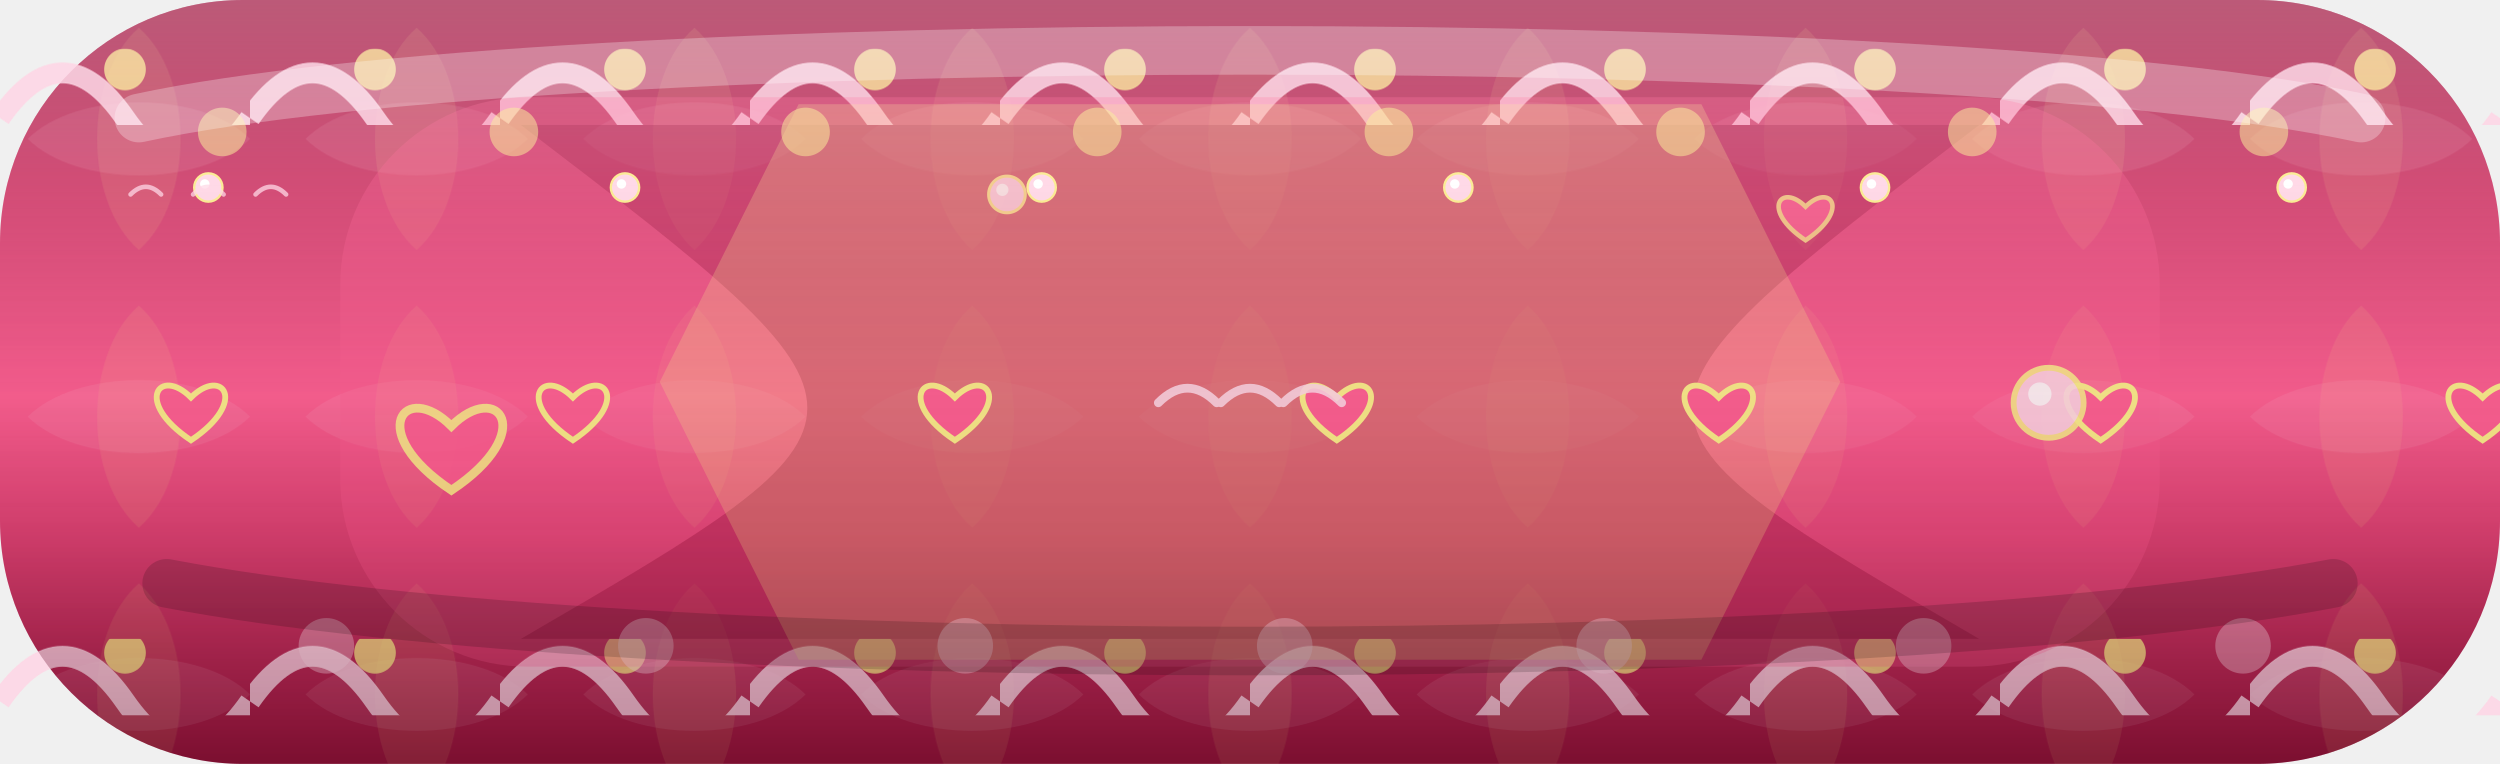
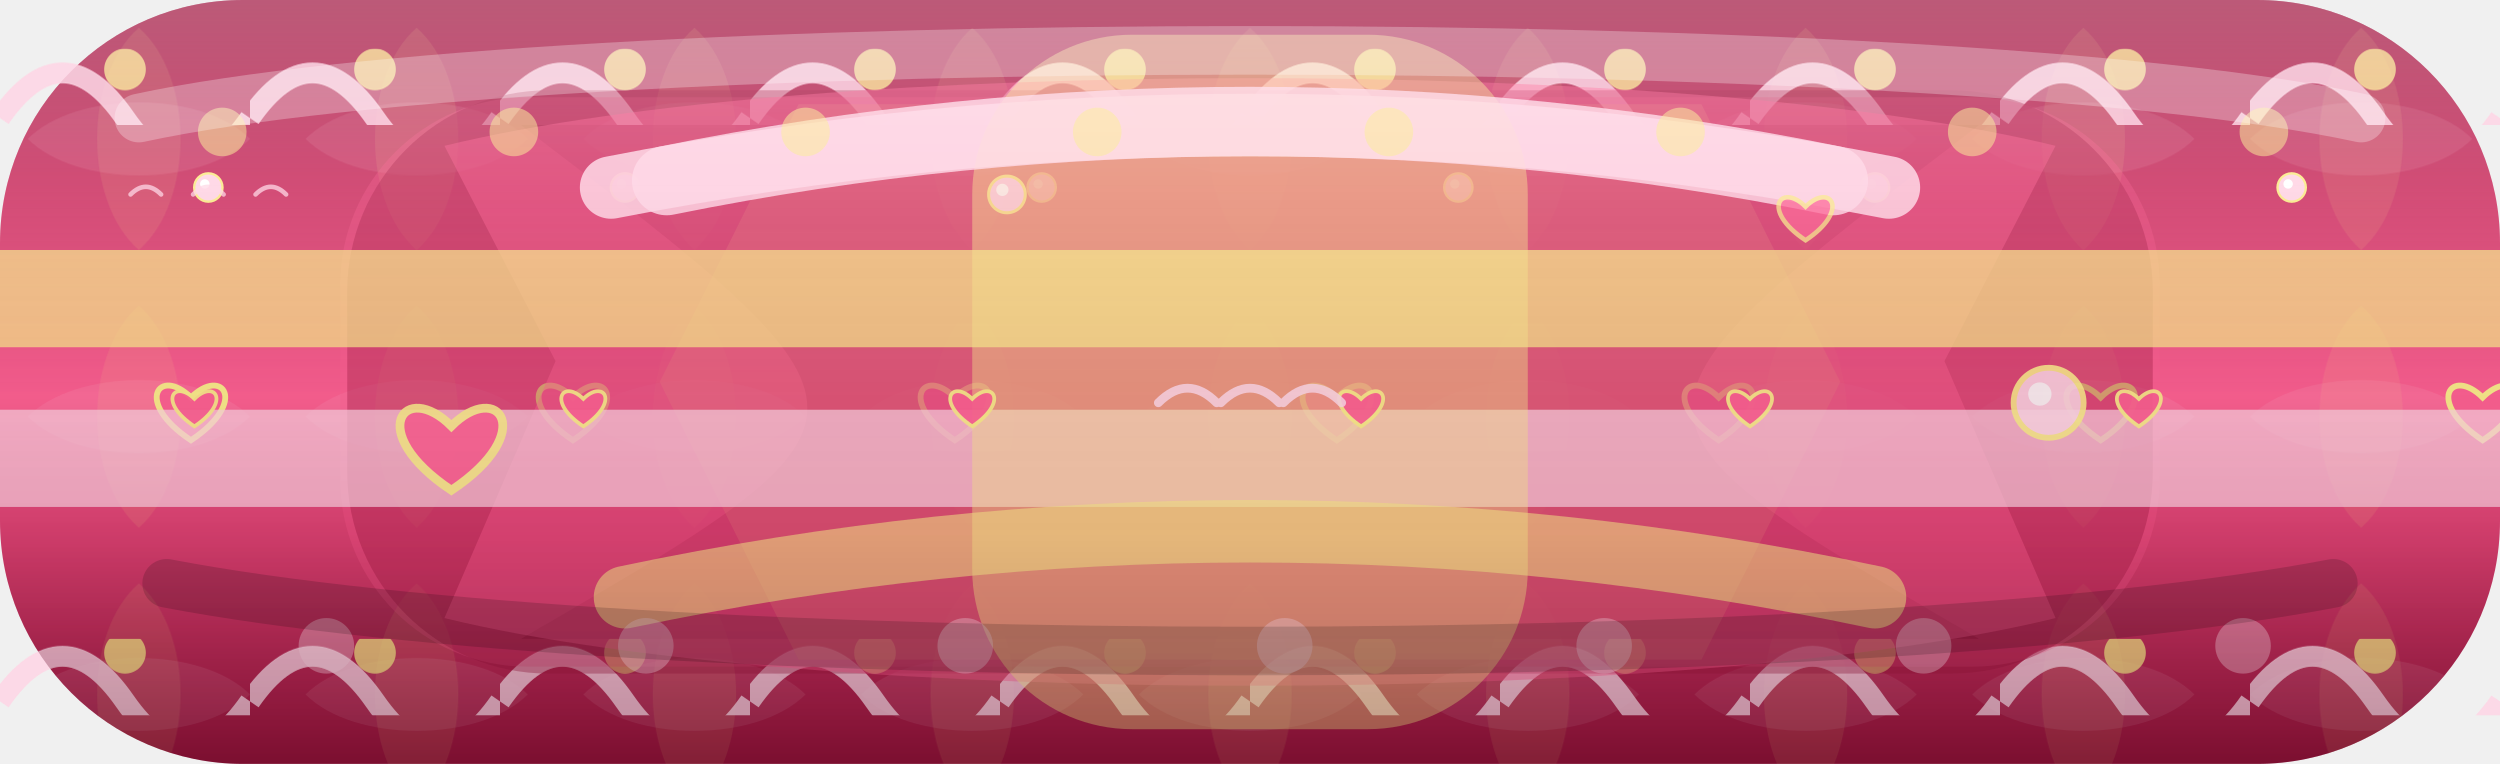
<svg xmlns="http://www.w3.org/2000/svg" width="720" height="220" viewBox="0 0 720 220">
  <defs>
    <linearGradient id="bg" x1="0" y1="0" x2="0" y2="1">
      <stop offset="0%" stop-color="#9f133e" />
      <stop offset="52%" stop-color="#ff5b8f" />
      <stop offset="100%" stop-color="#9f133e" />
    </linearGradient>
    <linearGradient id="satin" x1="0" y1="0" x2="0" y2="1">
      <stop offset="0%" stop-color="rgba(255,255,255,0.30)" />
      <stop offset="24%" stop-color="rgba(255,255,255,0.12)" />
      <stop offset="70%" stop-color="rgba(0,0,0,0.06)" />
      <stop offset="100%" stop-color="rgba(0,0,0,0.22)" />
    </linearGradient>
    <pattern id="brocade-valentine" width="80" height="80" patternUnits="userSpaceOnUse">
      <path d="M 40 8 C 56 22, 56 58, 40 72 C 24 58, 24 22, 40 8 Z" fill="#fbe987" opacity="0.10" />
      <path d="M 8 40 C 22 26, 58 26, 72 40 C 58 54, 22 54, 8 40 Z" fill="#ffd4e4" opacity="0.10" />
    </pattern>
    <pattern id="trim-valentine" width="72" height="42" patternUnits="userSpaceOnUse">
      <path d="M 0 34 Q 18 8 36 34 T 72 34" stroke="#ffd4e4" stroke-width="6" fill="none" opacity="0.9" />
      <circle cx="36" cy="20" r="6" fill="#fbe987" opacity="0.84" />
    </pattern>
  </defs>
  <rect width="720" height="220" rx="70" fill="url(#bg)" />
  <rect x="0" y="0" width="720" height="220" rx="70" fill="url(#brocade-valentine)" />
  <rect x="0" y="14" width="720" height="22" fill="url(#trim-valentine)" opacity="0.90" />
  <rect x="0" y="184" width="720" height="22" fill="url(#trim-valentine)" opacity="0.90" />
  <rect x="98" y="28" width="524" height="164" rx="54" fill="#ff5b8f" opacity="0.28" />
  <path d="M 150 36 C 260 120, 260 120, 150 184 L 570 184 C 460 120, 460 120, 570 36 Z" fill="#9f133e" opacity="0.38" />
  <path d="M 230 30 L 490 30 L 530 110 L 490 190 L 230 190 L 190 110 Z" fill="#fbe987" opacity="0.24" />
  <path d="M 55 114.48 C 46.04 105.52, 38.2 115.6, 55 126.8 C 71.8 115.6, 63.96 105.52, 55 114.48 Z" fill="#ff5b8f" stroke="#fbe987" stroke-width="1.68" />
  <path d="M 165 114.48 C 156.04 105.52, 148.2 115.6, 165 126.8 C 181.8 115.6, 173.96 105.52, 165 114.48 Z" fill="#ff5b8f" stroke="#fbe987" stroke-width="1.68" />
  <path d="M 275 114.48 C 266.04 105.52, 258.2 115.6, 275 126.8 C 291.8 115.6, 283.96 105.52, 275 114.48 Z" fill="#ff5b8f" stroke="#fbe987" stroke-width="1.68" />
  <path d="M 385 114.48 C 376.04 105.52, 368.2 115.6, 385 126.8 C 401.8 115.6, 393.96 105.52, 385 114.48 Z" fill="#ff5b8f" stroke="#fbe987" stroke-width="1.68" />
  <path d="M 495 114.48 C 486.04 105.52, 478.2 115.6, 495 126.8 C 511.8 115.6, 503.96 105.52, 495 114.48 Z" fill="#ff5b8f" stroke="#fbe987" stroke-width="1.68" />
  <path d="M 605 114.48 C 596.04 105.52, 588.2 115.6, 605 126.8 C 621.8 115.6, 613.96 105.52, 605 114.48 Z" fill="#ff5b8f" stroke="#fbe987" stroke-width="1.68" />
  <path d="M 715 114.48 C 706.04 105.52, 698.2 115.6, 715 126.8 C 731.8 115.6, 723.96 105.52, 715 114.48 Z" fill="#ff5b8f" stroke="#fbe987" stroke-width="1.68" />
  <g transform="translate(60 54)">
    <circle r="4.08" fill="#ffd4e4" stroke="#fbe987" stroke-width="0.68" />
    <circle cx="-1.02" cy="-1.02" r="1.36" fill="#fff" />
  </g>
  <g transform="translate(180 54)">
    <circle r="4.08" fill="#ffd4e4" stroke="#fbe987" stroke-width="0.68" />
    <circle cx="-1.02" cy="-1.02" r="1.36" fill="#fff" />
  </g>
  <g transform="translate(300 54)">
    <circle r="4.08" fill="#ffd4e4" stroke="#fbe987" stroke-width="0.68" />
    <circle cx="-1.02" cy="-1.02" r="1.36" fill="#fff" />
  </g>
  <g transform="translate(420 54)">
    <circle r="4.08" fill="#ffd4e4" stroke="#fbe987" stroke-width="0.68" />
    <circle cx="-1.02" cy="-1.02" r="1.36" fill="#fff" />
  </g>
  <g transform="translate(540 54)">
    <circle r="4.08" fill="#ffd4e4" stroke="#fbe987" stroke-width="0.68" />
    <circle cx="-1.02" cy="-1.02" r="1.36" fill="#fff" />
  </g>
  <g transform="translate(660 54)">
    <circle r="4.08" fill="#ffd4e4" stroke="#fbe987" stroke-width="0.68" />
    <circle cx="-1.02" cy="-1.02" r="1.36" fill="#fff" />
  </g>
+   <rect x="100" y="26" width="520" height="168" rx="58" fill="#9f133e" opacity="0.36" />
+   <path d="M 128 42 C 234 16, 486 16, 592 42 L 560 104 L 592 178 C 486 204, 234 204, 128 178 L 160 104 Z" fill="#ff5b8f" opacity="0.42" />
+   <rect x="0" y="72" width="720" height="28" fill="#fbe987" opacity="0.72" />
+   <rect x="0" y="118" width="720" height="28" fill="#ffd4e4" opacity="0.70" />
+   <path d="M 176 54 Q 360 18 544 54" stroke="#ffd4e4" stroke-width="18" stroke-linecap="round" fill="none" opacity="0.84" />
+   <path d="M 180 172 Q 360 134 540 172" stroke="#fbe987" stroke-width="18" stroke-linecap="round" fill="none" opacity="0.56" />
+   <rect x="280" y="10" width="160" height="200" rx="46" fill="#fbe987" opacity="0.42" />
+   <path d="M 192 52 Q 360 18 528 52" stroke="#ffd4e4" stroke-width="20" stroke-linecap="round" fill="none" opacity="0.82" />
+   <g opacity="0.92">
+     <path d="M 56 114.88 C 50.24 109.12, 45.2 115.6, 56 122.8 C 66.8 115.6, 61.76 109.12, 56 114.88 Z" fill="#ff5b8f" stroke="#fbe987" stroke-width="1.08" />
+     <path d="M 168 114.88 C 162.24 109.12, 157.2 115.6, 168 122.8 C 178.8 115.6, 173.76 109.12, 168 114.88 Z" fill="#ff5b8f" stroke="#fbe987" stroke-width="1.08" />
+     <path d="M 280 114.88 C 274.24 109.12, 269.2 115.6, 280 122.8 C 290.8 115.6, 285.76 109.12, 280 114.88 Z" fill="#ff5b8f" stroke="#fbe987" stroke-width="1.08" />
+     <path d="M 392 114.88 C 386.24 109.12, 381.2 115.6, 392 122.8 C 402.8 115.6, 397.76 109.12, 392 114.88 Z" fill="#ff5b8f" stroke="#fbe987" stroke-width="1.08" />
+     <path d="M 504 114.88 C 498.24 109.12, 493.2 115.6, 504 122.8 C 514.8 115.6, 509.76 109.12, 504 114.88 Z" fill="#ff5b8f" stroke="#fbe987" stroke-width="1.08" />
+     <path d="M 616 114.88 C 610.24 109.12, 605.2 115.6, 616 122.8 C 626.8 115.6, 621.76 109.12, 616 114.88 Z" fill="#ff5b8f" stroke="#fbe987" stroke-width="1.08" />
+   </g>
  <g opacity="0.74">
    <g transform="translate(60 56)">
      <path d="M -22.4 0 Q -18 -4.4 -13.6 0" stroke="#ffd4e4" stroke-width="1.32" fill="none" stroke-linecap="round" />
      <path d="M -4.4 0 Q 0 -4.4 4.4 0" stroke="#ffd4e4" stroke-width="1.32" fill="none" stroke-linecap="round" />
      <path d="M 13.6 0 Q 18 -4.4 22.4 0" stroke="#ffd4e4" stroke-width="1.32" fill="none" stroke-linecap="round" />
    </g>
    <g transform="translate(290 56)">
      <circle r="5.28" fill="#ffd4e4" stroke="#fbe987" stroke-width="0.88" />
      <circle cx="-1.32" cy="-1.32" r="1.76" fill="#fff" />
    </g>
    <path d="M 520 59.52 C 512.96 52.48, 506.8 60.4, 520 69.2 C 533.2 60.4, 527.04 52.48, 520 59.52 Z" fill="#ff5b8f" stroke="#fbe987" stroke-width="1.32" />
  </g>
  <g opacity="0.88">
    <path d="M 130 122.72 C 116.56 109.28, 104.8 124.4, 130 141.2 C 155.2 124.4, 143.44 109.28, 130 122.72 Z" fill="#ff5b8f" stroke="#fbe987" stroke-width="2.52" />
    <g transform="translate(360 116)">
      <path d="M -26.4 0 Q -18 -8.4 -9.6 0" stroke="#ffd4e4" stroke-width="2.52" fill="none" stroke-linecap="round" />
      <path d="M -8.4 0 Q 0 -8.4 8.4 0" stroke="#ffd4e4" stroke-width="2.52" fill="none" stroke-linecap="round" />
      <path d="M 9.6 0 Q 18 -8.4 26.4 0" stroke="#ffd4e4" stroke-width="2.52" fill="none" stroke-linecap="round" />
    </g>
    <g transform="translate(590 116)">
      <circle r="10.08" fill="#ffd4e4" stroke="#fbe987" stroke-width="1.68" />
      <circle cx="-2.52" cy="-2.52" r="3.36" fill="#fff" />
    </g>
  </g>
  <g opacity="0.74">
    <circle cx="64" cy="38" r="7" fill="#fbe987" opacity="0.7" />
    <circle cx="148" cy="38" r="7" fill="#fbe987" opacity="0.7" />
    <circle cx="232" cy="38" r="7" fill="#fbe987" opacity="0.7" />
    <circle cx="316" cy="38" r="7" fill="#fbe987" opacity="0.7" />
    <circle cx="400" cy="38" r="7" fill="#fbe987" opacity="0.7" />
    <circle cx="484" cy="38" r="7" fill="#fbe987" opacity="0.7" />
    <circle cx="568" cy="38" r="7" fill="#fbe987" opacity="0.7" />
    <circle cx="652" cy="38" r="7" fill="#fbe987" opacity="0.7" />
  </g>
  <g opacity="0.64">
    <circle cx="94" cy="186" r="8" fill="#ffd4e4" opacity="0.62" />
    <circle cx="186" cy="186" r="8" fill="#ffd4e4" opacity="0.62" />
    <circle cx="278" cy="186" r="8" fill="#ffd4e4" opacity="0.62" />
    <circle cx="370" cy="186" r="8" fill="#ffd4e4" opacity="0.62" />
    <circle cx="462" cy="186" r="8" fill="#ffd4e4" opacity="0.62" />
    <circle cx="554" cy="186" r="8" fill="#ffd4e4" opacity="0.62" />
    <circle cx="646" cy="186" r="8" fill="#ffd4e4" opacity="0.62" />
  </g>
  <rect x="0" y="0" width="720" height="220" rx="70" fill="url(#satin)" />
  <path d="M 40 34 C 160 8, 560 8, 680 34" stroke="rgba(255,255,255,0.28)" stroke-width="14" stroke-linecap="round" fill="none" />
  <path d="M 48 168 C 184 194, 536 194, 672 168" stroke="rgba(0,0,0,0.16)" stroke-width="14" stroke-linecap="round" fill="none" />
</svg>
